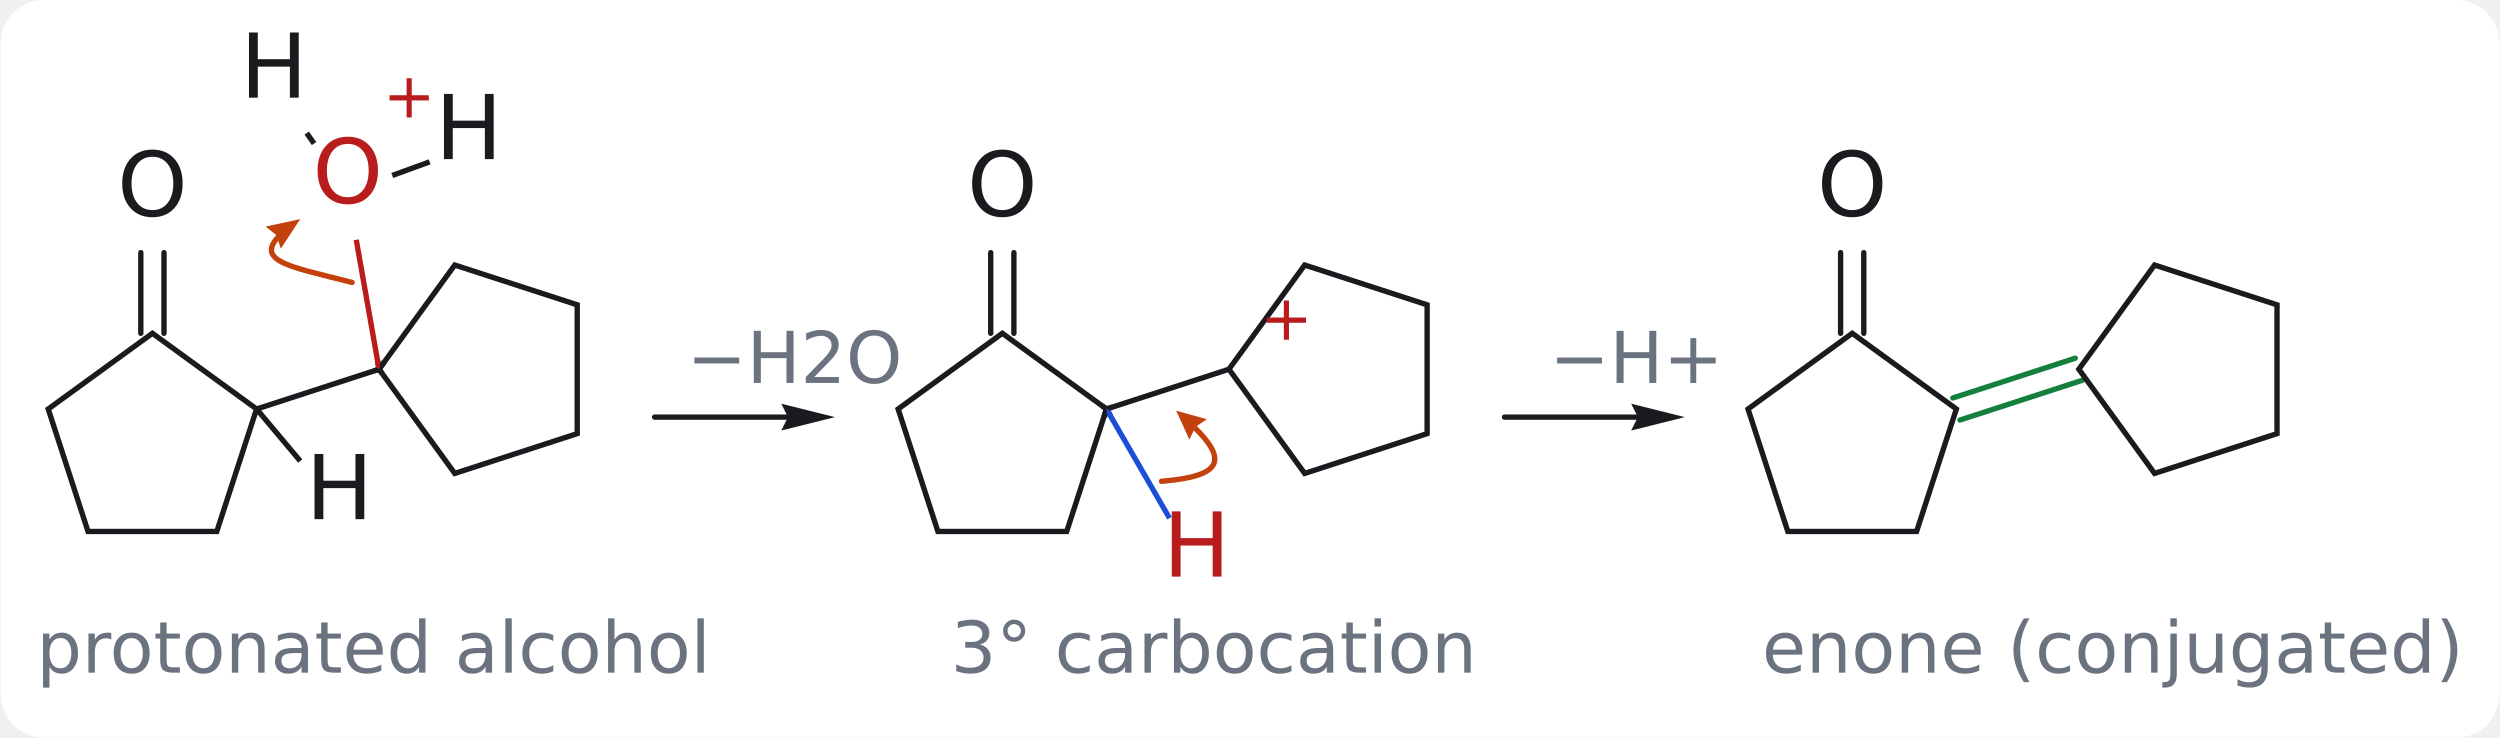
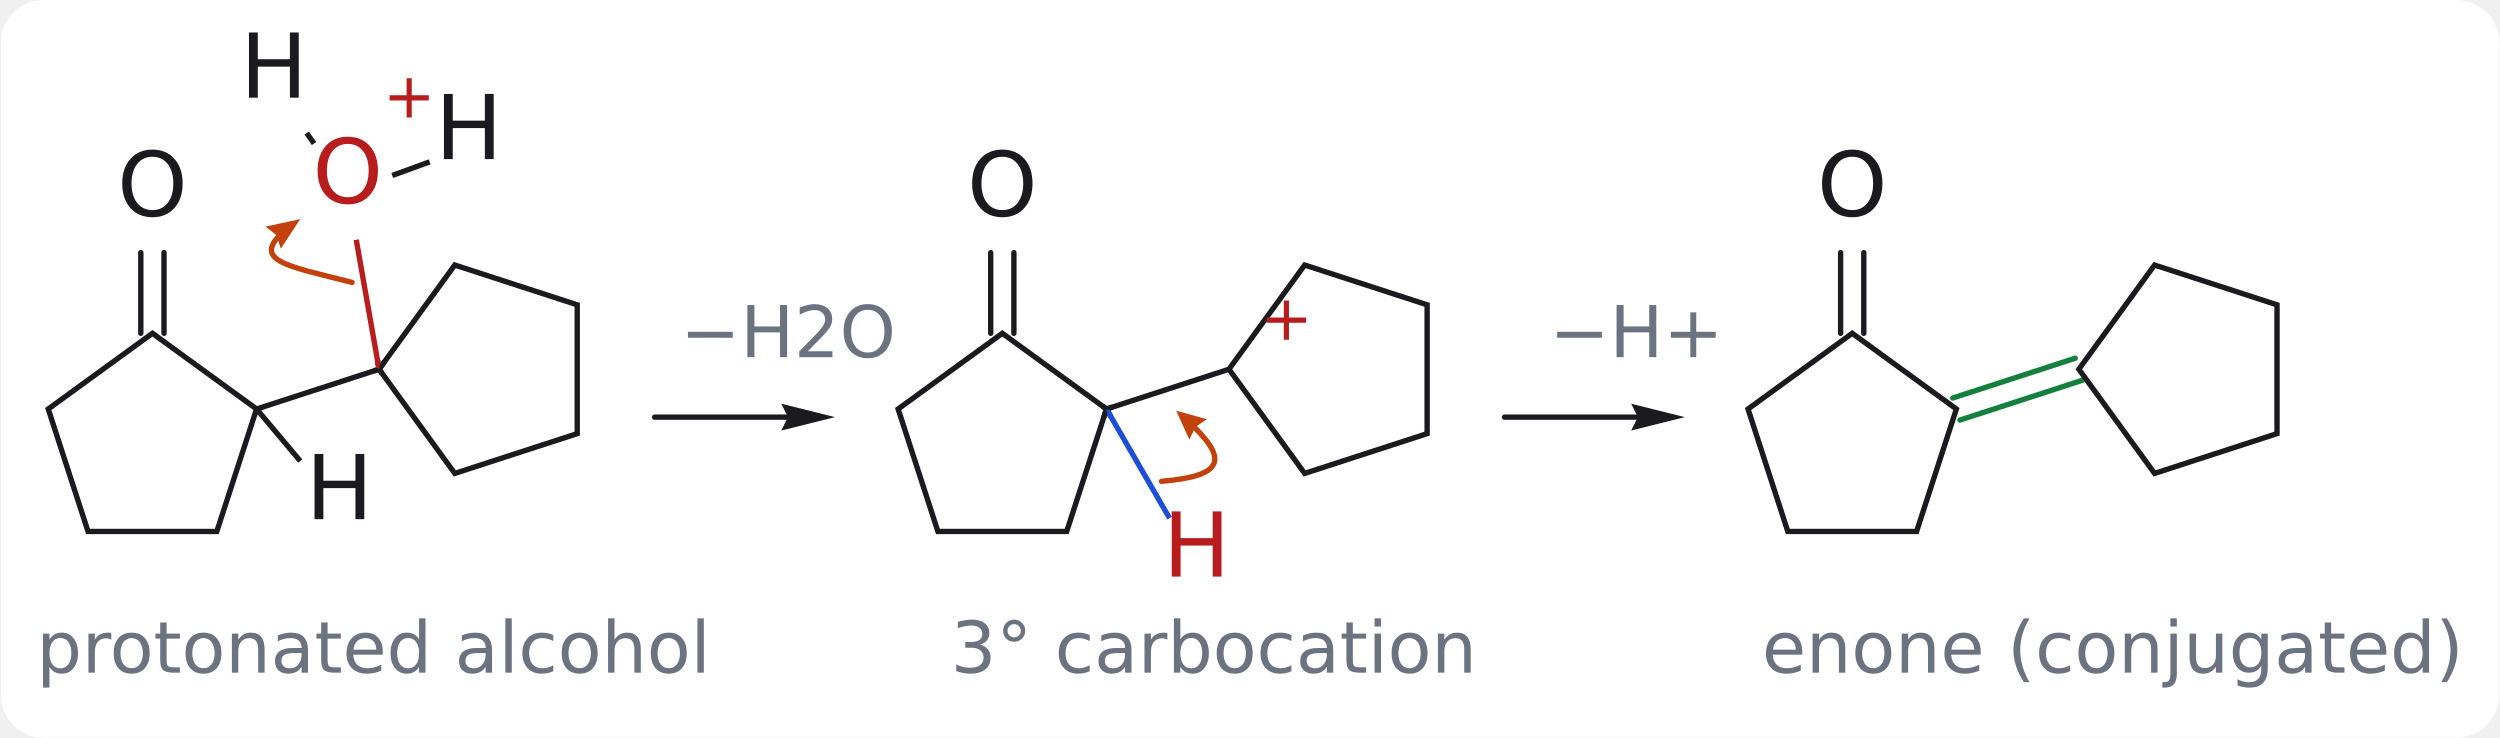
<svg xmlns="http://www.w3.org/2000/svg" viewBox="-49.467 -136.049 814.909 240.582" width="505" height="149">
  <style>.c-ink.fill{fill:#1b1b1f}.c-ink.stroke{stroke:#1b1b1f}.c-arrow.fill{fill:#c2410c}.c-arrow.stroke{stroke:#c2410c}.c-nu.fill{fill:#1d4ed8}.c-nu.stroke{stroke:#1d4ed8}.c-el.fill{fill:#b91c1c}.c-el.stroke{stroke:#b91c1c}.c-good.fill{fill:#15803d}.c-good.stroke{stroke:#15803d}.c-muted.fill{fill:#6b7280}.c-muted.stroke{stroke:#6b7280}.card{fill:#ffffff}@media (prefers-color-scheme: dark){.c-ink.fill{fill:#e6e6ea}.c-ink.stroke{stroke:#e6e6ea}.c-arrow.fill{fill:#ff9f5a}.c-arrow.stroke{stroke:#ff9f5a}.c-nu.fill{fill:#8ab4ff}.c-nu.stroke{stroke:#8ab4ff}.c-el.fill{fill:#ff8a8a}.c-el.stroke{stroke:#ff8a8a}.c-good.fill{fill:#6ee7a0}.c-good.stroke{stroke:#6ee7a0}.c-muted.fill{fill:#9ca3af}.c-muted.stroke{stroke:#9ca3af}.card{fill:#1e1e1e}}</style>
  <rect class="card" x="-49.467" y="-136.049" width="814.909" height="240.582" rx="14" />
  <line class="c-ink stroke" x1="-3.78" y1="-27.342" x2="-3.78" y2="-53.645" stroke-width="1.75" stroke-linecap="round" />
  <line class="c-ink stroke" x1="3.78" y1="-27.342" x2="3.78" y2="-53.645" stroke-width="1.75" stroke-linecap="round" />
  <line class="c-ink stroke" x1="273.42" y1="-27.342" x2="273.42" y2="-53.645" stroke-width="1.75" stroke-linecap="round" />
  <line class="c-ink stroke" x1="280.98" y1="-27.342" x2="280.98" y2="-53.645" stroke-width="1.75" stroke-linecap="round" />
  <line class="c-ink stroke" x1="550.62" y1="-27.342" x2="550.62" y2="-53.645" stroke-width="1.75" stroke-linecap="round" />
  <line class="c-ink stroke" x1="558.18" y1="-27.342" x2="558.18" y2="-53.645" stroke-width="1.75" stroke-linecap="round" />
  <path class="c-good stroke" d="M587.21 -6.241 L627.152 -19.219 " fill="none" stroke-width="1.75" stroke-linecap="round" stroke-linejoin="round" />
  <path class="c-good stroke" d="M589.546 0.949 L629.488 -12.029 " fill="none" stroke-width="1.75" stroke-linecap="round" stroke-linejoin="round" />
  <path class="c-ink fill stroke" d="M73.586 -14.595 L74.241 -13.694 L75.657 -14.723 L75.002 -15.624 L73.92 -15.624 Z M75.002 -15.624 L76.354 -17.485 L74.938 -18.514 L74.424 -17.806 L73.92 -15.624 Z M72.926 -16.221 L71.985 -15.915 L72.526 -14.251 L73.586 -14.595 L73.92 -15.624 Z M74.424 -17.806 L74.272 -18.667 L72.549 -18.364 L72.926 -16.221 L73.92 -15.624 Z " stroke-width="0" stroke-linecap="round" stroke-linejoin="round" />
  <path class="c-ink fill stroke" d="M310.149 -2.312 L309.468 -0.216 L311.133 0.325 L311.403 -0.507 L311.178 -2.646 Z M311.332 -3.616 L310.277 -4.383 L309.248 -2.967 L310.149 -2.312 L311.178 -2.646 Z M312.476 -2.148 L313.308 -2.418 L312.768 -4.083 L311.332 -3.616 L311.178 -2.646 Z M311.403 -0.507 L311.841 0.251 L313.356 -0.624 L312.476 -2.148 L311.178 -2.646 Z " stroke-width="0" stroke-linecap="round" stroke-linejoin="round" />
  <path class="c-ink fill stroke" d="M0 -28.424 L-35.007 -2.98 L-32.949 -2.312 L0 -26.26 Z M-35.007 -2.98 L-21.636 38.171 L-20.364 36.421 L-32.949 -2.312 Z M-21.636 38.171 L21.636 38.171 L20.364 36.421 L-20.364 36.421 Z M21.636 38.171 L34.322 -0.875 L33.978 -2.646 L32.949 -2.312 L20.364 36.421 Z M0 -26.26 L32.949 -2.312 L33.978 -2.646 L34.132 -3.616 L0 -28.424 Z M73.586 -14.595 L98.282 19.383 L98.95 17.325 L75.002 -15.624 L73.92 -15.624 Z M98.282 19.383 L139.433 6.012 L137.683 4.74 L98.95 17.325 Z M139.433 6.012 L139.433 -37.26 L137.683 -35.988 L137.683 4.74 Z M139.433 -37.26 L98.282 -50.631 L98.95 -48.573 L137.683 -35.988 Z M98.282 -50.631 L74.424 -17.806 L73.92 -15.624 L75.002 -15.624 L98.95 -48.573 Z M35.482 -2.215 L73.586 -14.595 L73.92 -15.624 L72.926 -16.221 L34.132 -3.616 L33.978 -2.646 Z M34.322 -0.875 L47.544 14.876 L48.884 13.751 L35.482 -2.215 L33.978 -2.646 Z M78.521 -77.998 L90.723 -82.438 L90.125 -84.082 L77.922 -79.643 Z M53.429 -89.741 L51.044 -93.144 L49.611 -92.14 L51.996 -88.737 Z M277.2 -28.424 L242.193 -2.98 L244.251 -2.312 L277.2 -26.26 Z M242.193 -2.98 L255.564 38.171 L256.836 36.421 L244.251 -2.312 Z M255.564 38.171 L298.836 38.171 L297.564 36.421 L256.836 36.421 Z M298.836 38.171 L311.403 -0.507 L311.178 -2.646 L310.149 -2.312 L297.564 36.421 Z M277.2 -26.26 L310.149 -2.312 L311.178 -2.646 L311.332 -3.616 L277.2 -28.424 Z M350.786 -14.595 L375.482 19.383 L376.15 17.325 L352.202 -15.624 L351.12 -15.624 Z M375.482 19.383 L416.633 6.012 L414.883 4.74 L376.15 17.325 Z M416.633 6.012 L416.633 -37.26 L414.883 -35.988 L414.883 4.74 Z M416.633 -37.26 L375.482 -50.631 L376.15 -48.573 L414.883 -35.988 Z M375.482 -50.631 L350.579 -16.368 L351.12 -15.624 L352.202 -15.624 L376.15 -48.573 Z M312.476 -2.148 L350.786 -14.595 L351.12 -15.624 L350.579 -16.368 L311.332 -3.616 L311.178 -2.646 Z M554.4 -28.424 L519.393 -2.98 L521.451 -2.312 L554.4 -26.26 Z M519.393 -2.98 L532.764 38.171 L534.036 36.421 L521.451 -2.312 Z M532.764 38.171 L576.036 38.171 L574.764 36.421 L534.036 36.421 Z M576.036 38.171 L589.407 -2.98 L587.349 -2.312 L574.764 36.421 Z M554.4 -26.26 L587.349 -2.312 L589.407 -2.98 L554.4 -28.424 Z M627.238 -15.624 L652.682 19.383 L653.35 17.325 L629.402 -15.624 Z M652.682 19.383 L693.833 6.012 L692.083 4.74 L653.35 17.325 Z M693.833 6.012 L693.833 -37.26 L692.083 -35.988 L692.083 4.74 Z M693.833 -37.26 L652.682 -50.631 L653.35 -48.573 L692.083 -35.988 Z M652.682 -50.631 L627.238 -15.624 L629.402 -15.624 L653.35 -48.573 Z " stroke-width="0" stroke-linecap="round" stroke-linejoin="round" />
  <path class="c-nu fill stroke" d="M311.403 -0.507 L330.985 33.398 L332.5 32.522 L312.476 -2.148 L311.178 -2.646 Z " stroke-width="0" stroke-linecap="round" stroke-linejoin="round" />
  <path class="c-el fill stroke" d="M74.424 -17.806 L67.342 -57.997 L65.618 -57.693 L72.926 -16.221 L73.92 -15.624 Z " stroke-width="0" stroke-linecap="round" stroke-linejoin="round" />
  <text class="c-ink fill" xml:space="preserve" x="-11.479" y="-85.798" font-family="DejaVu Sans" font-size="29.167" font-weight="normal" font-style="normal" text-decoration="none" dominant-baseline="text-before-edge">O</text>
  <text class="c-ink fill" xml:space="preserve" x="50.018" y="13.084" font-family="DejaVu Sans" font-size="29.167" font-weight="normal" font-style="normal" text-decoration="none" dominant-baseline="text-before-edge">H</text>
  <text class="c-el fill" xml:space="preserve" x="52.235" y="-89.998" font-family="DejaVu Sans" font-size="29.167" font-weight="normal" font-style="normal" text-decoration="none" dominant-baseline="text-before-edge">O</text>
  <text class="c-el fill" xml:space="preserve" x="75.193" y="-111.873" font-family="DejaVu Sans" font-size="20.417" font-weight="normal" font-style="normal" text-decoration="none" dominant-baseline="text-before-edge">+</text>
  <text class="c-ink fill" xml:space="preserve" x="92.228" y="-104.348" font-family="DejaVu Sans" font-size="29.167" font-weight="normal" font-style="normal" text-decoration="none" dominant-baseline="text-before-edge">H</text>
  <text class="c-ink fill" xml:space="preserve" x="28.64" y="-124.382" font-family="DejaVu Sans" font-size="29.167" font-weight="normal" font-style="normal" text-decoration="none" dominant-baseline="text-before-edge">H</text>
  <text class="c-ink fill" xml:space="preserve" x="265.721" y="-85.798" font-family="DejaVu Sans" font-size="29.167" font-weight="normal" font-style="normal" text-decoration="none" dominant-baseline="text-before-edge">O</text>
  <text class="c-el fill" xml:space="preserve" x="361.303" y="-39.372" font-family="DejaVu Sans" font-size="20.417" font-weight="normal" font-style="normal" text-decoration="none" dominant-baseline="text-before-edge">+</text>
  <text class="c-el fill" xml:space="preserve" x="329.612" y="31.816" font-family="DejaVu Sans" font-size="29.167" font-weight="normal" font-style="normal" text-decoration="none" dominant-baseline="text-before-edge">H</text>
  <text class="c-ink fill" xml:space="preserve" x="542.921" y="-85.798" font-family="DejaVu Sans" font-size="29.167" font-weight="normal" font-style="normal" text-decoration="none" dominant-baseline="text-before-edge">O</text>
  <path class="c-ink stroke" d="M163.8 0 L218.225 0 " fill="none" stroke-width="1.75" stroke-linecap="round" stroke-linejoin="round" />
  <path class="c-ink fill stroke" d="M222.6 0 L205.1 -4.375 L207.287 0 L205.1 4.375 Z " stroke-width="0" stroke-linecap="round" stroke-linejoin="round" />
  <path class="c-ink stroke" d="M441 0 L495.425 0 " fill="none" stroke-width="1.75" stroke-linecap="round" stroke-linejoin="round" />
  <path class="c-ink fill stroke" d="M499.8 0 L482.3 -4.375 L484.488 0 L482.3 4.375 Z " stroke-width="0" stroke-linecap="round" stroke-linejoin="round" />
  <path class="c-arrow stroke" d="M65.124 -43.932 C43.748 -49.44 30.551 -50.986 44.662 -62.011 " fill="none" stroke-width="1.75" stroke-linecap="round" stroke-linejoin="round" />
  <path class="c-arrow fill stroke" d="M48.201 -64.586 L36.919 -62.154 L40.494 -59.301 L41.867 -54.938 Z " stroke-width="0" stroke-linecap="round" stroke-linejoin="round" />
  <path class="c-arrow stroke" d="M329.125 20.93 C350.187 19.174 351.122 13.473 337.186 0.789 " fill="none" stroke-width="1.75" stroke-linecap="round" stroke-linejoin="round" />
  <path class="c-arrow fill stroke" d="M333.9 -2.1 L338.217 7.335 L340.162 3.243 L343.897 0.679 Z " stroke-width="0" stroke-linecap="round" stroke-linejoin="round" />
-   <text class="c-muted fill" xml:space="preserve" x="174.3" y="-27.3" font-family="DejaVu Sans" font-size="23.333" font-weight="normal" font-style="normal" text-decoration="none" dominant-baseline="text-before-edge">−H2O</text>
+   <text class="c-muted fill" xml:space="preserve" x="172.2" y="-35.7" font-family="DejaVu Sans" font-size="23.333" font-weight="normal" font-style="normal" text-decoration="none" dominant-baseline="text-before-edge">−H2O</text>
  <text class="c-muted fill" xml:space="preserve" x="-37.8" y="67.2" font-family="DejaVu Sans" font-size="23.333" font-weight="normal" font-style="normal" text-decoration="none" dominant-baseline="text-before-edge">protonated alcohol</text>
-   <text class="c-muted fill" xml:space="preserve" x="455.7" y="-27.3" font-family="DejaVu Sans" font-size="23.333" font-weight="normal" font-style="normal" text-decoration="none" dominant-baseline="text-before-edge">−H+</text>
+   <text class="c-muted fill" xml:space="preserve" x="455.7" y="-35.7" font-family="DejaVu Sans" font-size="23.333" font-weight="normal" font-style="normal" text-decoration="none" dominant-baseline="text-before-edge">−H+</text>
  <text class="c-muted fill" xml:space="preserve" x="260.4" y="67.2" font-family="DejaVu Sans" font-size="23.333" font-weight="normal" font-style="normal" text-decoration="none" dominant-baseline="text-before-edge">3° carbocation</text>
  <text class="c-muted fill" xml:space="preserve" x="525" y="67.2" font-family="DejaVu Sans" font-size="23.333" font-weight="normal" font-style="normal" text-decoration="none" dominant-baseline="text-before-edge">enone (conjugated)</text>
</svg>
